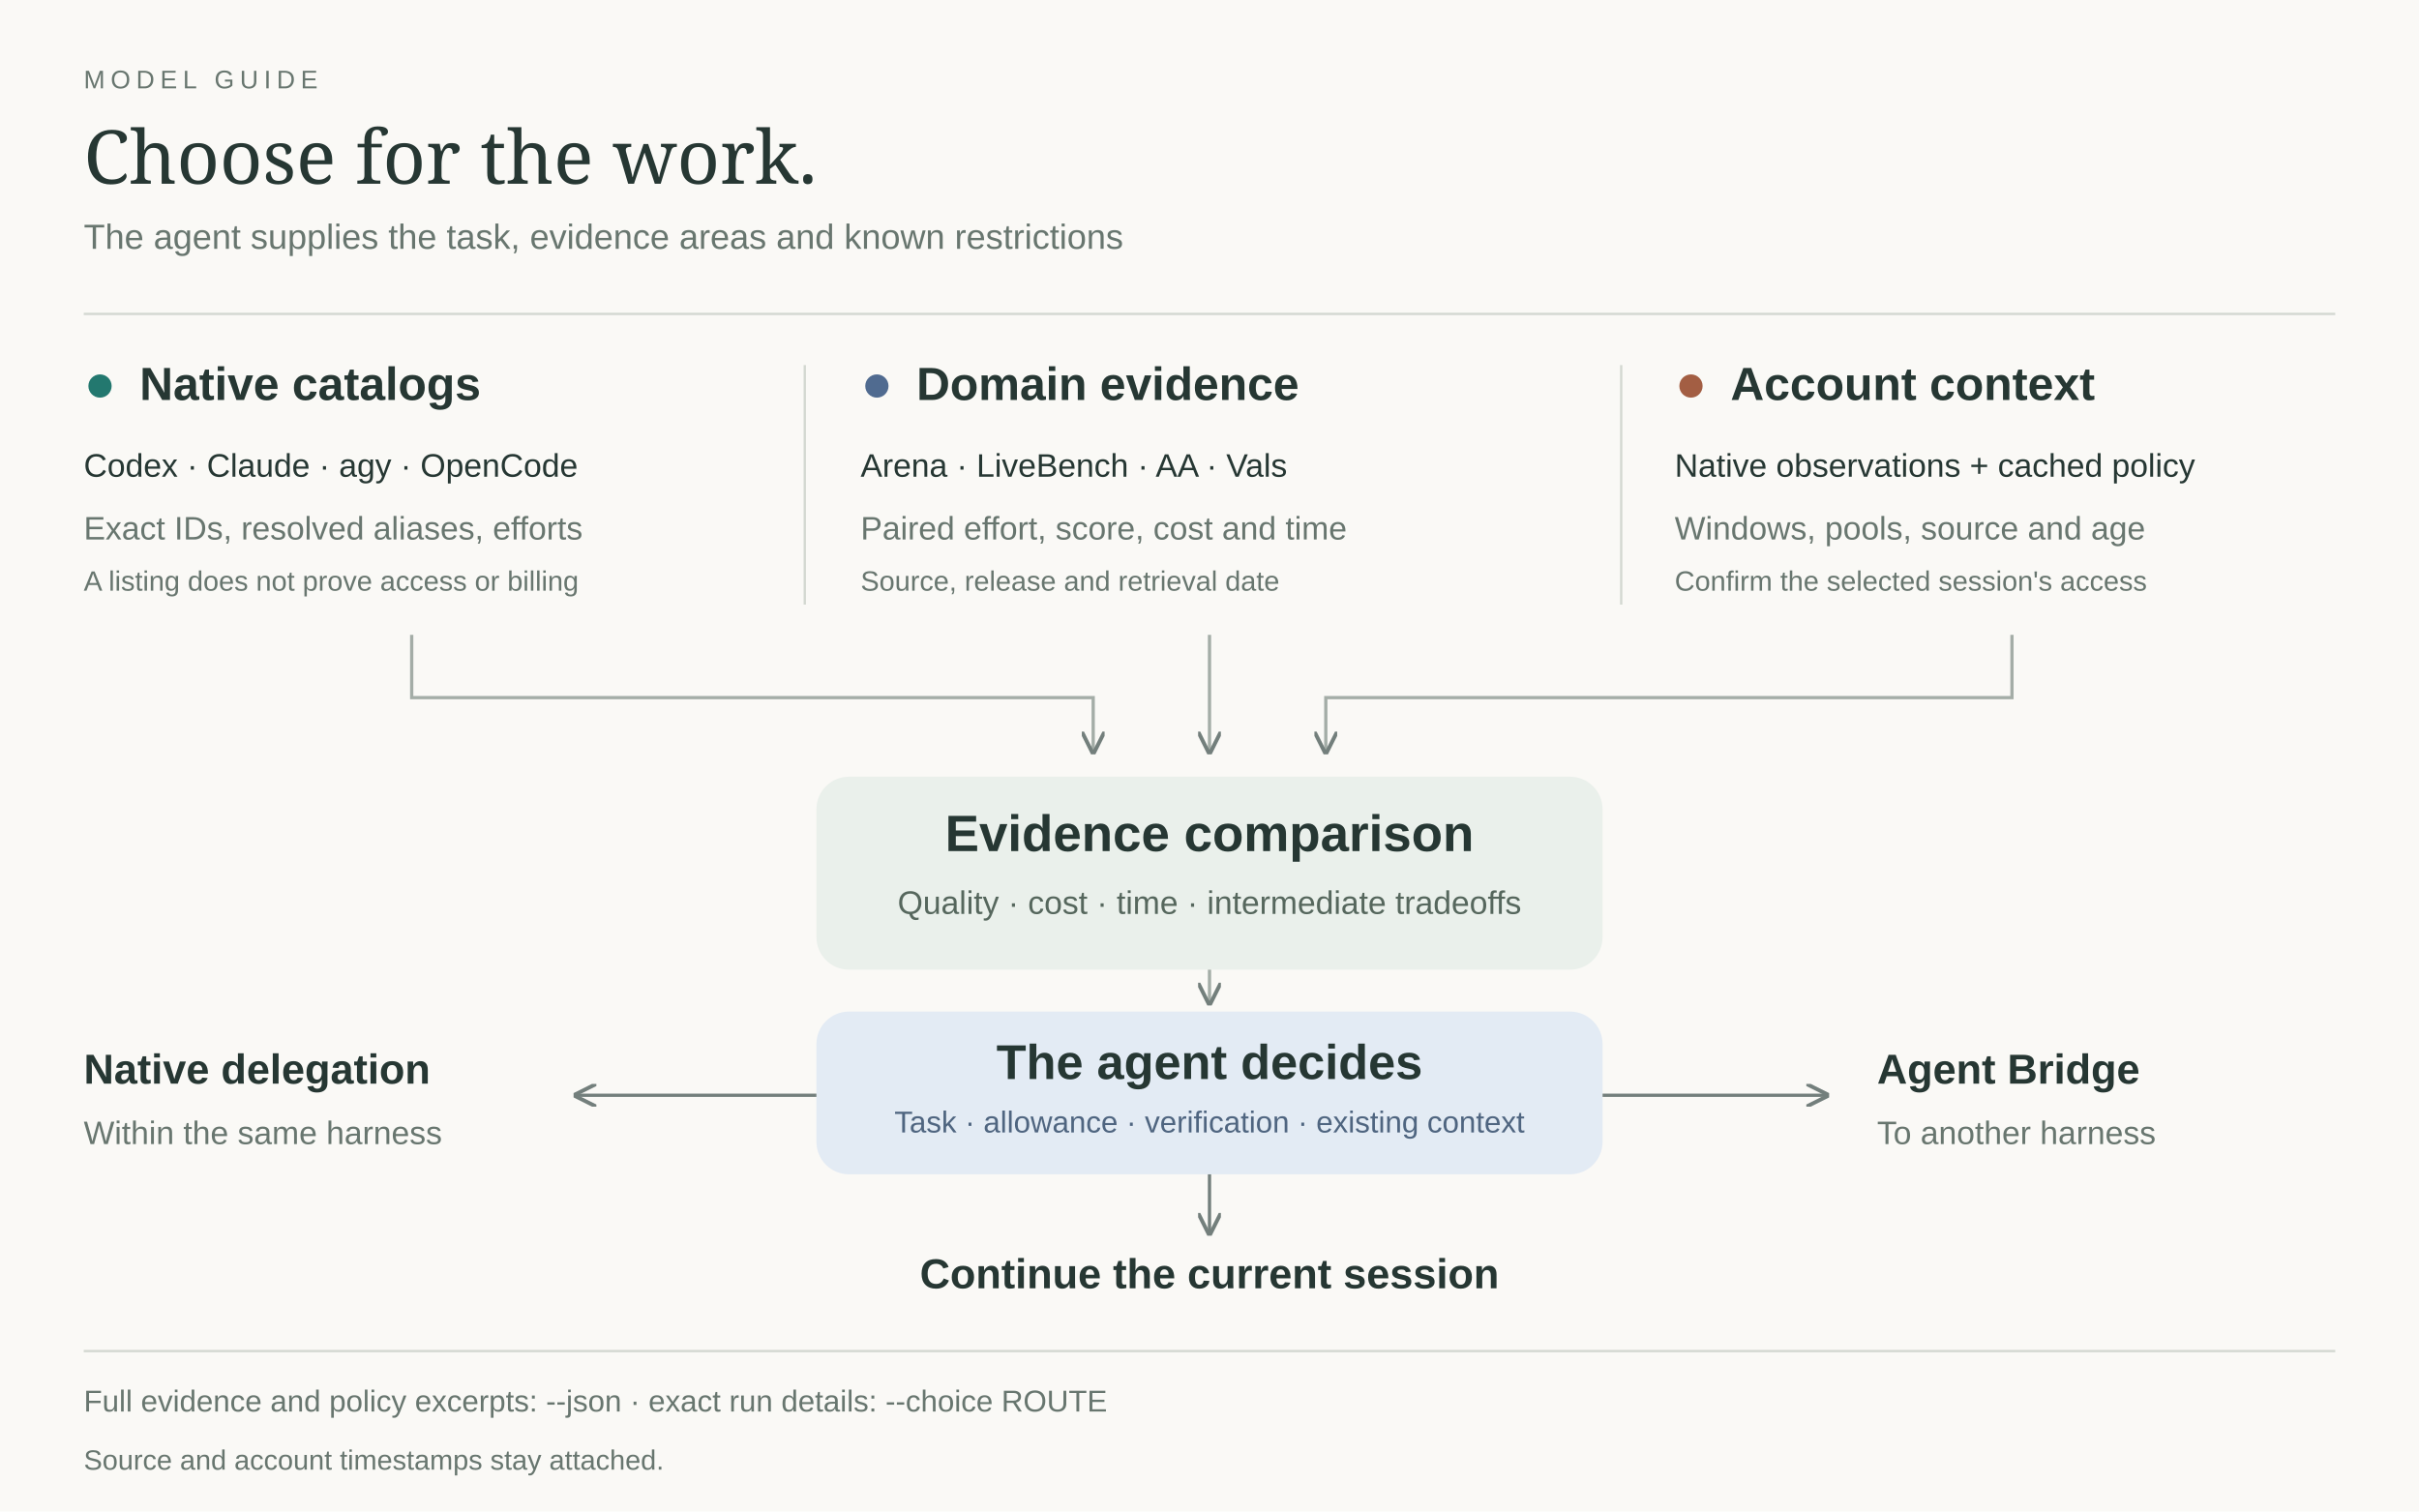
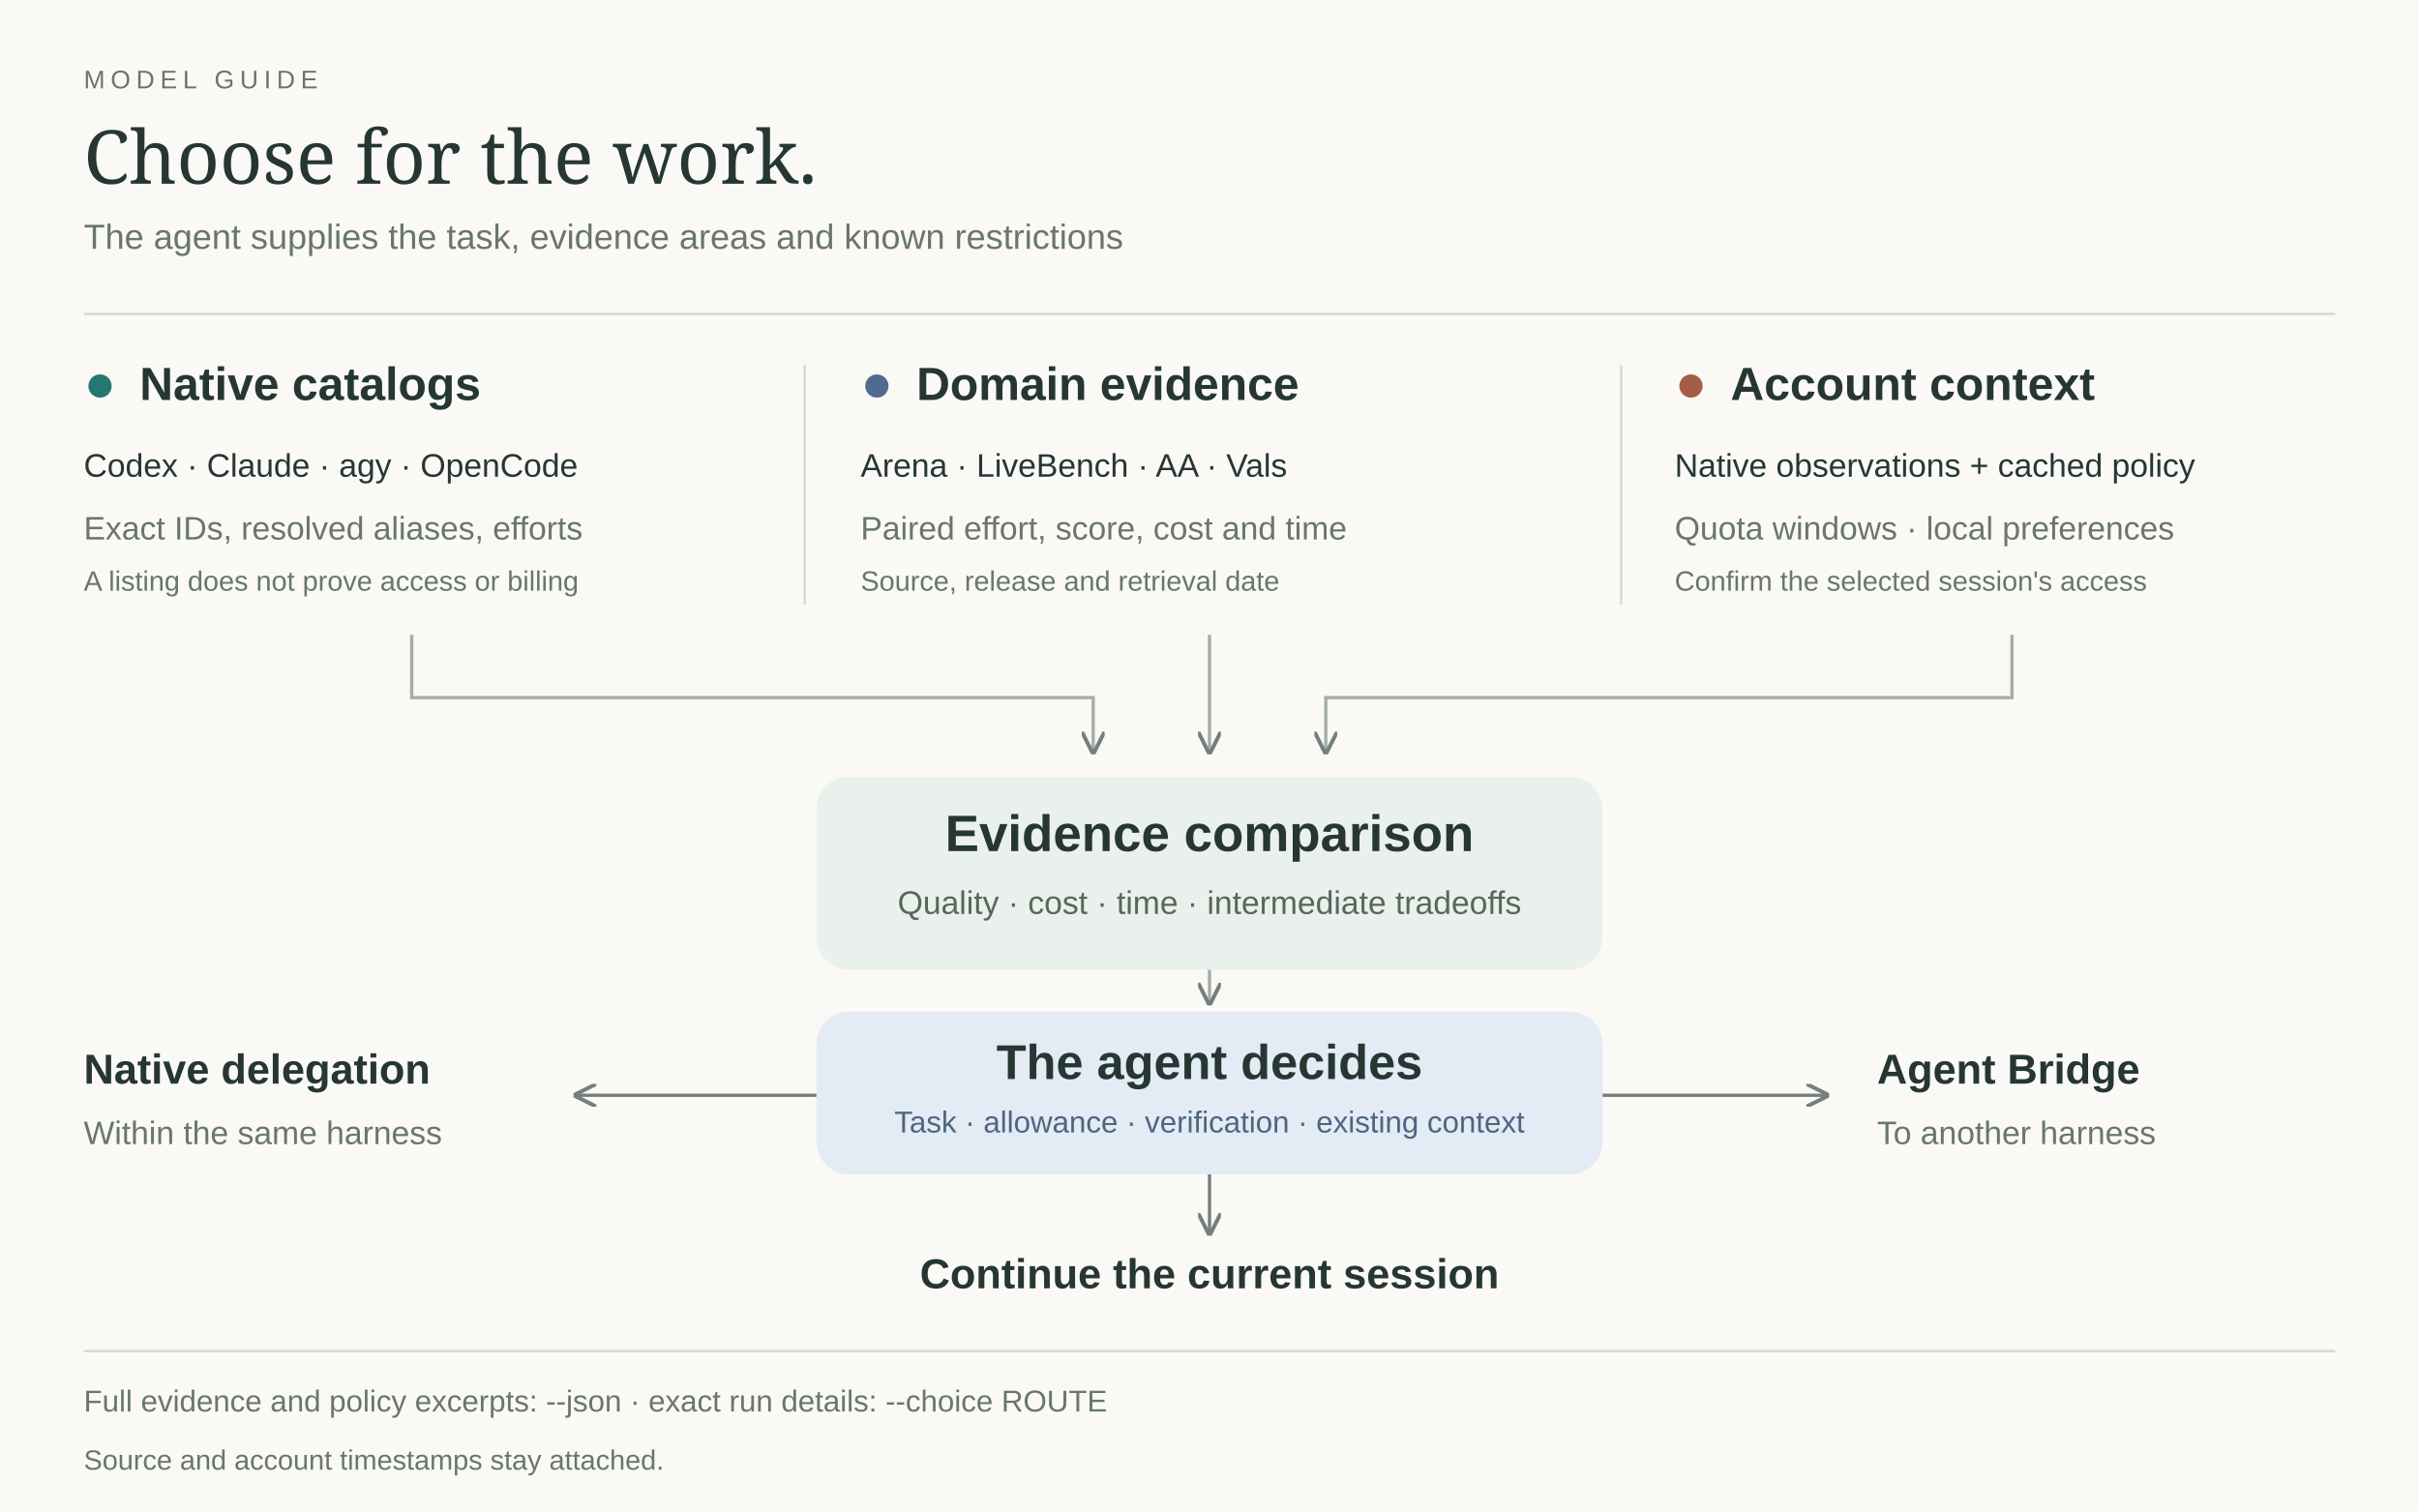
<svg xmlns="http://www.w3.org/2000/svg" width="1040" height="650" viewBox="0 0 1040 650" role="img" aria-labelledby="title desc">
  <defs>
    <marker id="arrow" markerWidth="7" markerHeight="7" refX="6" refY="3.5" orient="auto">
      <path d="M0 0L7 3.5L0 7" fill="none" stroke="#737f7c" stroke-width="1.2" />
    </marker>
  </defs>
  <rect width="1040" height="650" fill="#faf9f6" />
  <g font-family="Arial, Helvetica, sans-serif" fill="#263733">
    <text x="36" y="38" font-size="11" letter-spacing="2.4" fill="#68766f">MODEL GUIDE</text>
    <text x="36" y="79" font-family="Georgia, serif" font-size="32">Choose for the work.</text>
    <text x="36" y="107" font-size="15" fill="#68766f">The agent supplies the task, evidence areas and known restrictions</text>
    <path d="M36 135H1004M346 157V260M697 157V260" stroke="#d3d8d1" fill="none" />
    <circle cx="43" cy="166" r="5" fill="#23786f" />
    <text x="60" y="172" font-size="20" font-weight="700">Native catalogs</text>
    <text x="36" y="205" font-size="14">Codex · Claude · agy · OpenCode</text>
    <text x="36" y="232" font-size="14" fill="#68766f">Exact IDs, resolved aliases, efforts</text>
    <text x="36" y="254" font-size="12" fill="#68766f">A listing does not prove access or billing</text>
    <circle cx="377" cy="166" r="5" fill="#506b90" />
    <text x="394" y="172" font-size="20" font-weight="700">Domain evidence</text>
    <text x="370" y="205" font-size="14">Arena · LiveBench · AA · Vals</text>
    <text x="370" y="232" font-size="14" fill="#68766f">Paired effort, score, cost and time</text>
    <text x="370" y="254" font-size="12" fill="#68766f">Source, release and retrieval date</text>
    <circle cx="727" cy="166" r="5" fill="#a35e43" />
    <text x="744" y="172" font-size="20" font-weight="700">Account context</text>
    <text x="720" y="205" font-size="14">Native observations + cached policy</text>
-     <text x="720" y="232" font-size="14" fill="#68766f">Windows, pools, source and age</text>
+     <text x="720" y="232" font-size="14" fill="#68766f">Quota windows · local preferences</text>
    <text x="720" y="254" font-size="12" fill="#68766f">Confirm the selected session's access</text>
    <path d="M177 273V300H470V323" stroke="#a4ada7" stroke-width="1.4" fill="none" marker-end="url(#arrow)" />
    <path d="M520 273V323" stroke="#a4ada7" stroke-width="1.4" fill="none" marker-end="url(#arrow)" />
    <path d="M865 273V300H570V323" stroke="#a4ada7" stroke-width="1.4" fill="none" marker-end="url(#arrow)" />
    <rect x="351" y="334" width="338" height="83" rx="14" fill="#eaf0eb" />
    <text x="520" y="366" text-anchor="middle" font-size="22" font-weight="700">Evidence comparison</text>
    <text x="520" y="393" text-anchor="middle" font-size="14" fill="#56675d">Quality · cost · time · intermediate tradeoffs</text>
    <path d="M520 417V431" stroke="#a4ada7" stroke-width="1.4" fill="none" marker-end="url(#arrow)" />
    <rect x="351" y="435" width="338" height="70" rx="14" fill="#e3ebf4" />
    <text x="520" y="464" text-anchor="middle" font-size="21" font-weight="700">The agent decides</text>
    <text x="520" y="487" text-anchor="middle" font-size="13" fill="#4f6580">Task · allowance · verification · existing context</text>
    <path d="M351 471H248" stroke="#737f7c" stroke-width="1.4" fill="none" marker-end="url(#arrow)" />
    <path d="M689 471H785" stroke="#737f7c" stroke-width="1.4" fill="none" marker-end="url(#arrow)" />
    <text x="36" y="466" font-size="18" font-weight="700">Native delegation</text>
    <text x="36" y="492" font-size="14" fill="#68766f">Within the same harness</text>
    <text x="807" y="466" font-size="18" font-weight="700">Agent Bridge</text>
    <text x="807" y="492" font-size="14" fill="#68766f">To another harness</text>
    <path d="M520 505V530" stroke="#737f7c" stroke-width="1.4" fill="none" marker-end="url(#arrow)" />
    <text x="520" y="554" text-anchor="middle" font-size="18" font-weight="700">Continue the current session</text>
    <path d="M36 581H1004" stroke="#d3d8d1" />
    <text x="36" y="607" font-size="13" fill="#68766f">Full evidence and policy excerpts: --json · exact run details: --choice ROUTE</text>
    <text x="36" y="632" font-size="12" fill="#68766f">Source and account timestamps stay attached.</text>
  </g>
</svg>
